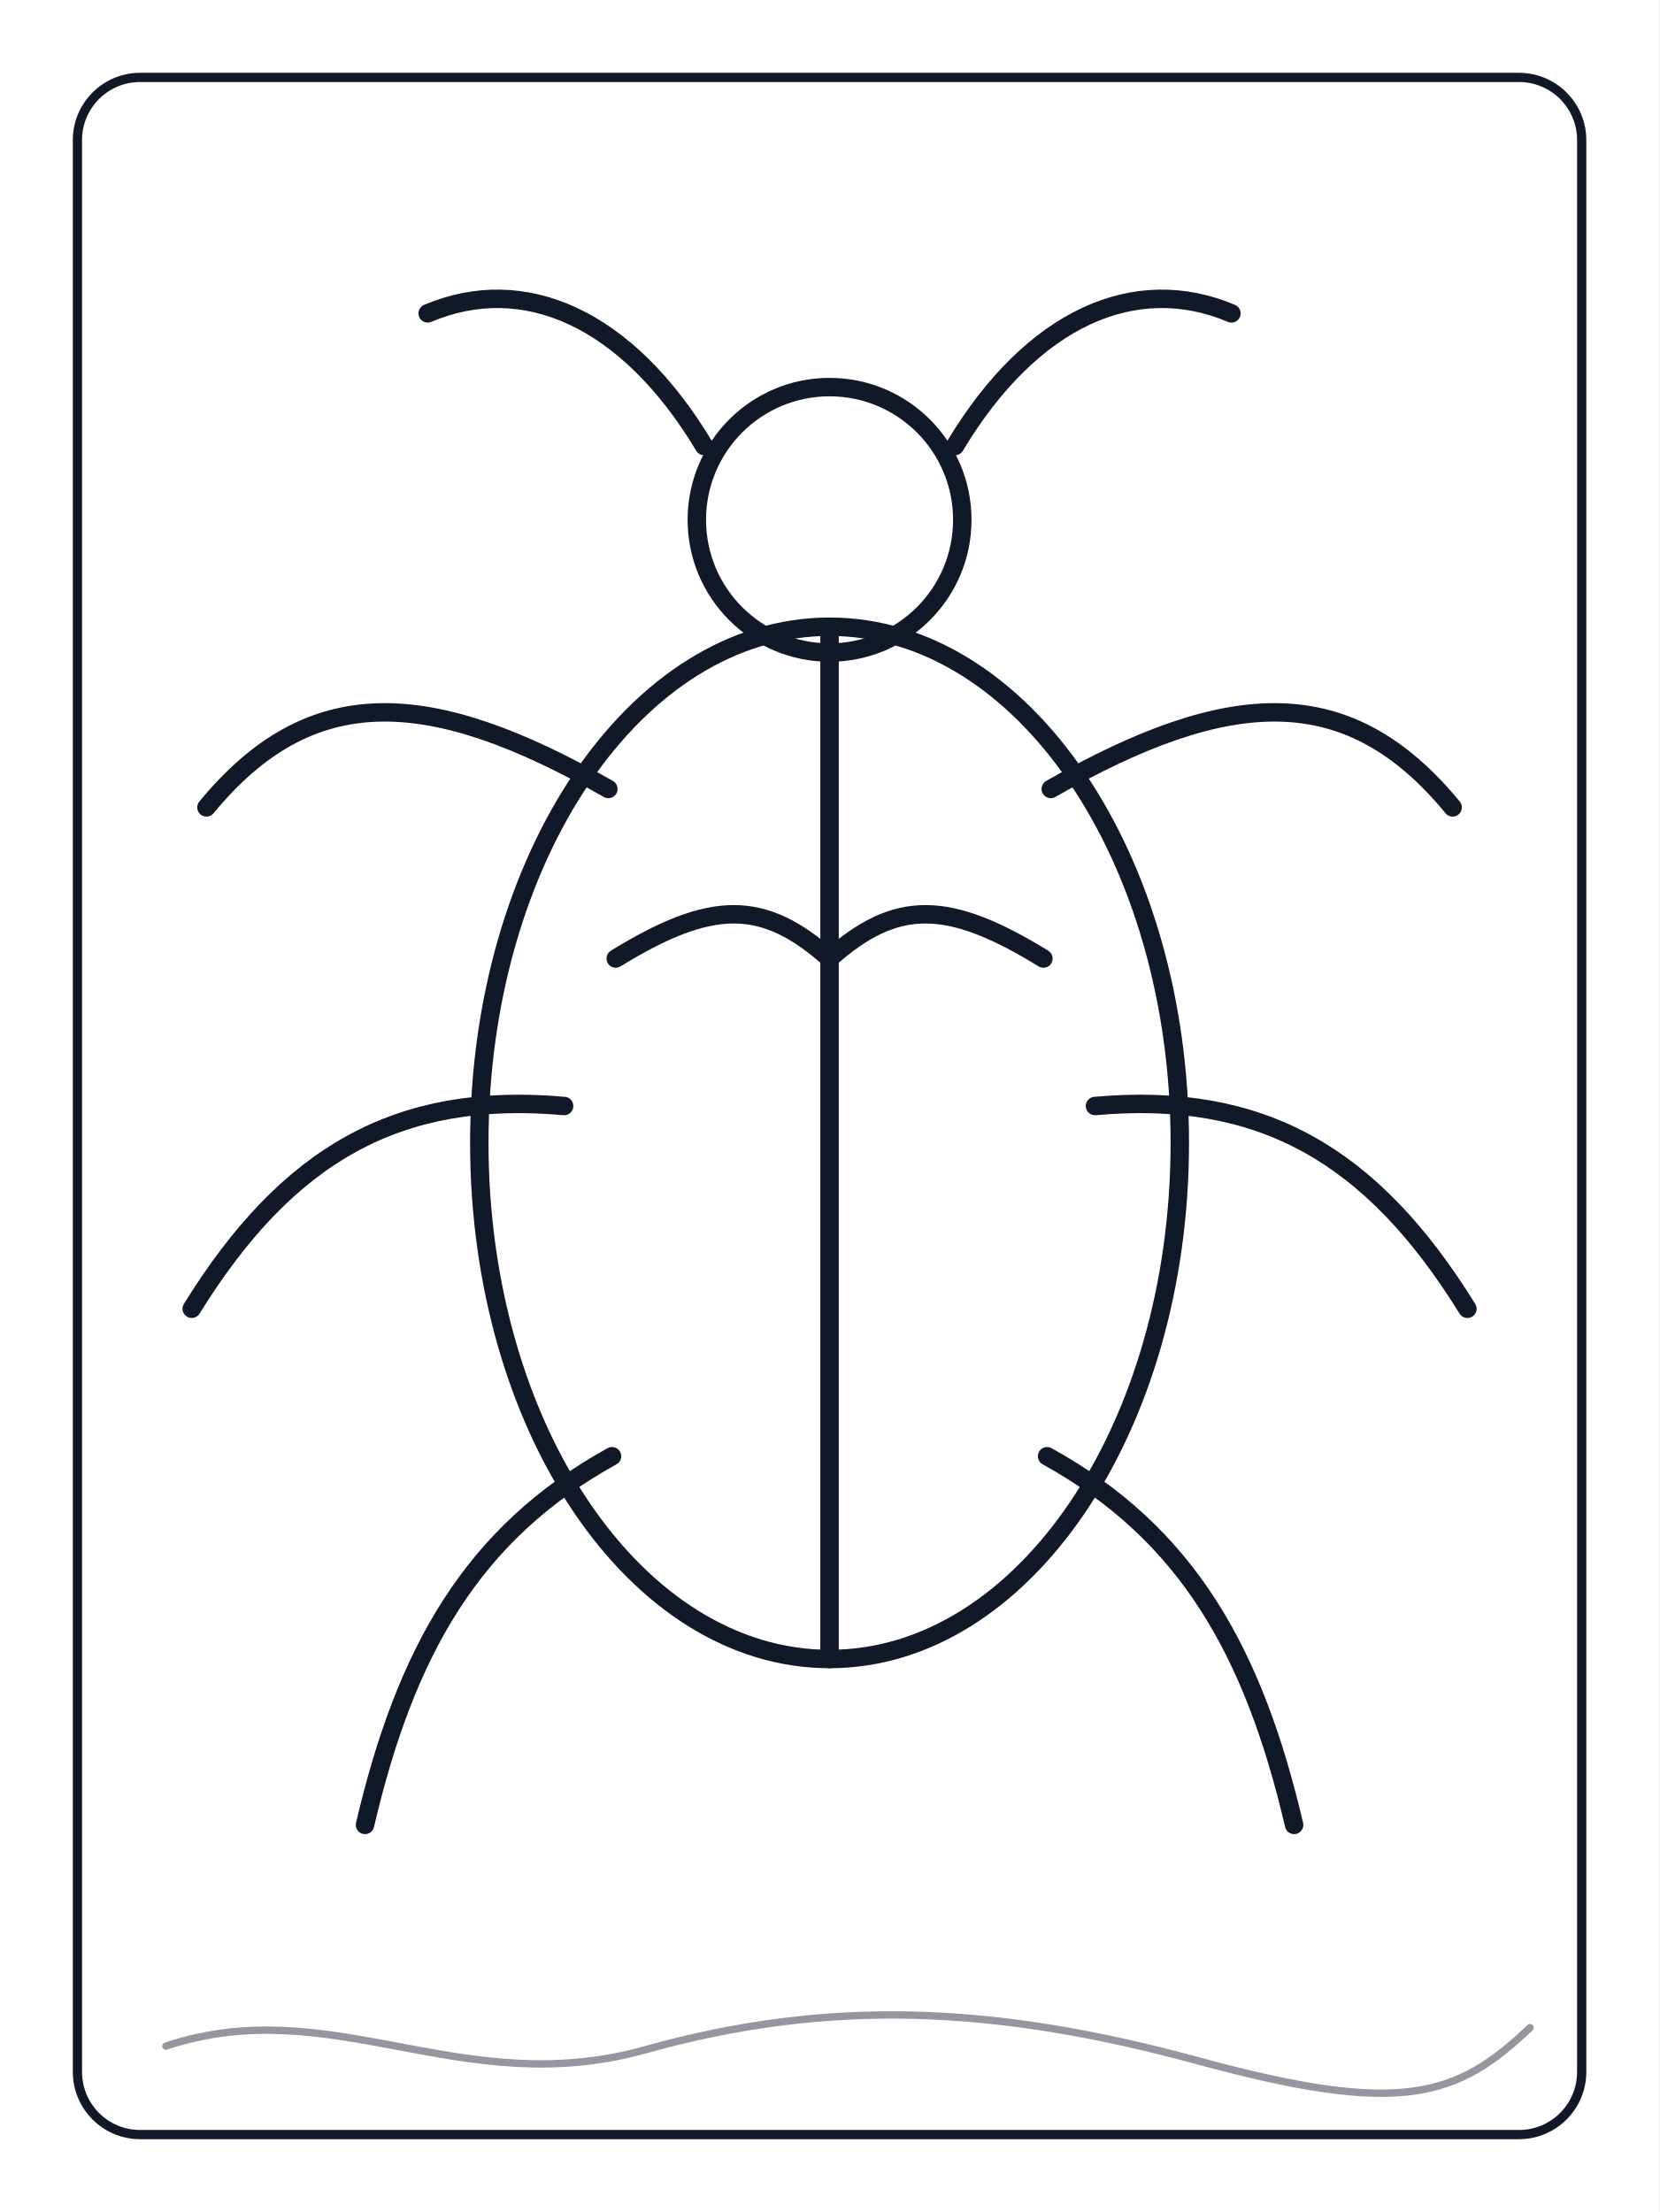
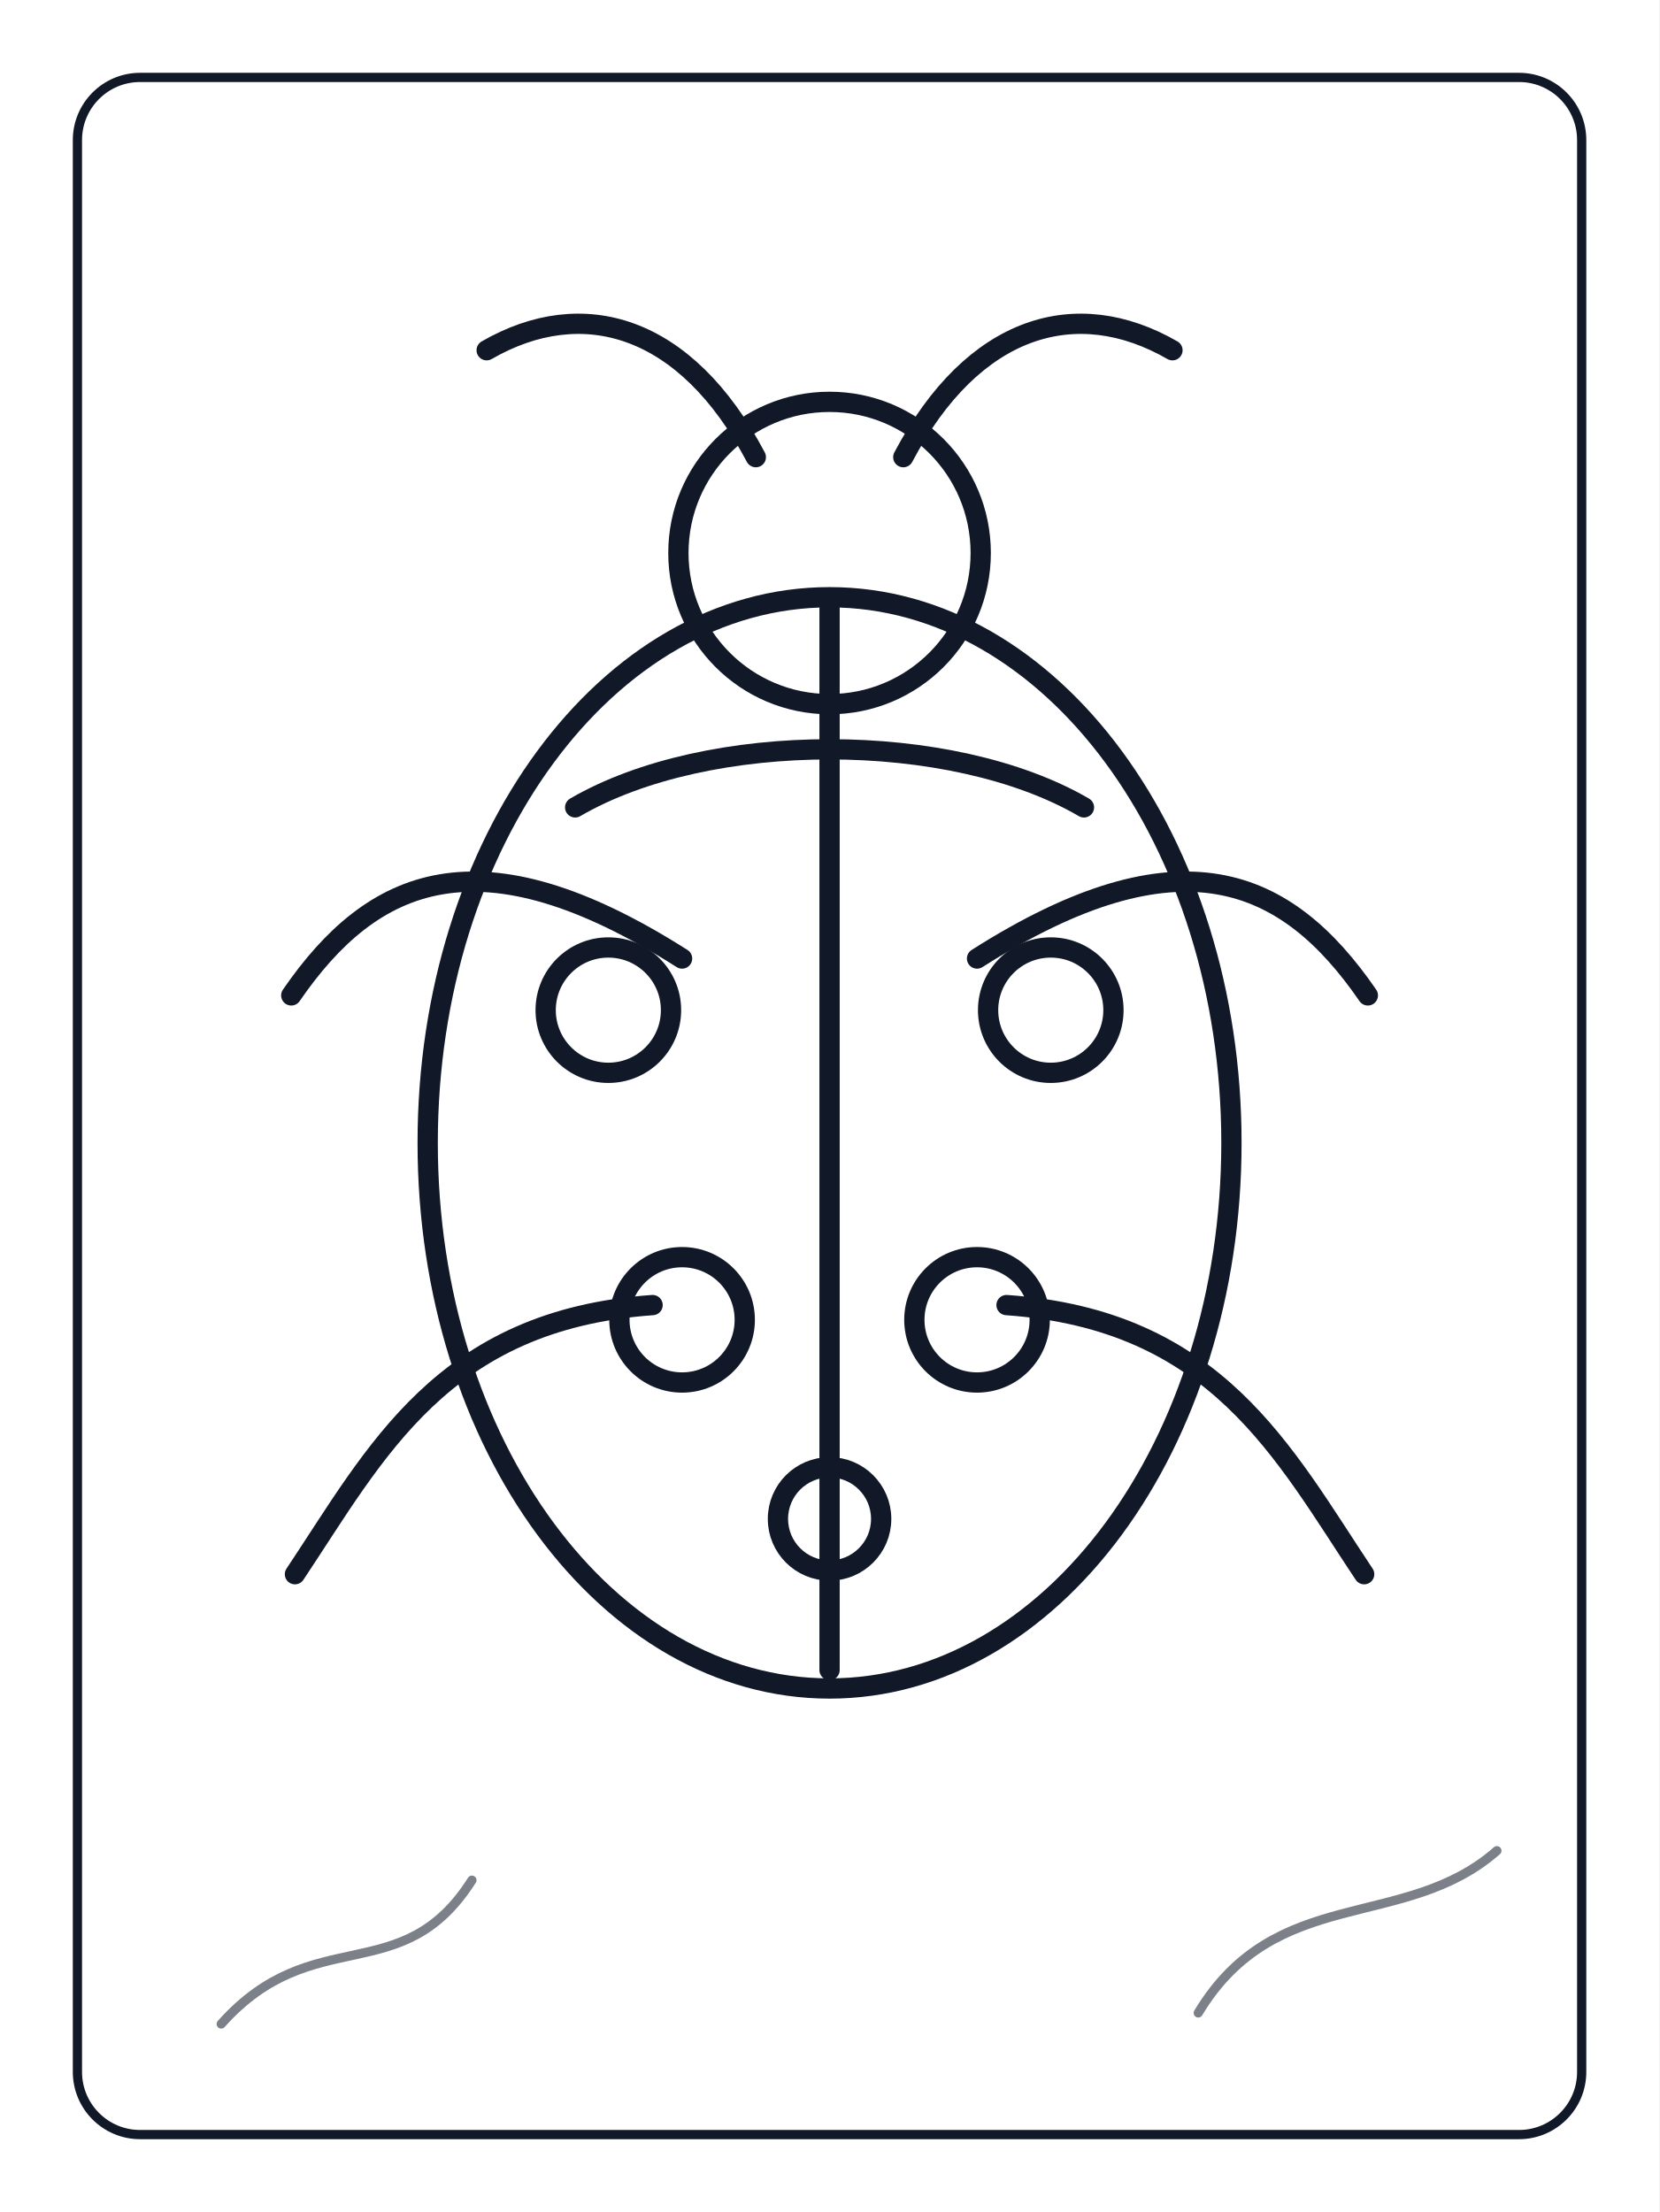
<svg xmlns="http://www.w3.org/2000/svg" viewBox="0 0 900 1200" role="img" aria-labelledby="title desc">
  <rect width="900" height="1200" fill="#fff" />
-   <g fill="none" stroke="#111827" stroke-width="10" stroke-linecap="round" stroke-linejoin="round">
+   <g fill="none" stroke="#111827" stroke-width="11" stroke-linecap="round" stroke-linejoin="round">
    <rect x="42" y="42" width="816" height="1116" rx="34" stroke-width="5" />
-     <ellipse cx="450" cy="620" rx="190" ry="280" />
-     <path d="M450 342 V900" />
-     <circle cx="450" cy="282" r="72" />
-     <path d="M330 428 C232 372 168 370 112 438 M570 428 C668 372 732 370 788 438" />
-     <path d="M306 600 C216 592 156 626 104 710 M594 600 C684 592 744 626 796 710" />
-     <path d="M332 790 C256 832 220 896 198 990 M568 790 C644 832 680 896 702 990" />
-     <path d="M382 242 C340 172 284 148 232 170 M518 242 C560 172 616 148 668 170" />
-     <path d="M334 520 C386 488 414 488 450 520 C486 488 514 488 566 520" />
+     <ellipse cx="450" cy="620" rx="218" ry="296" />
+     <circle cx="450" cy="300" r="82" />
+     <path d="M450 330 V906" />
+     <path d="M312 438 C384 396 516 396 588 438" />
+     <circle cx="330" cy="548" r="34" />
+     <circle cx="570" cy="548" r="34" />
+     <circle cx="370" cy="716" r="34" />
+     <circle cx="530" cy="716" r="34" />
+     <circle cx="450" cy="824" r="28" />
+     <path d="M370 520 C260 450 202 476 158 540" />
+     <path d="M530 520 C640 450 698 476 742 540" />
+     <path d="M354 708 C240 716 204 788 160 854" />
+     <path d="M546 708 C660 716 696 788 740 854" />
+     <path d="M410 248 C372 176 316 160 264 190 M490 248 C528 176 584 160 636 190" />
  </g>
-   <g fill="none" stroke="#111827" stroke-width="4" stroke-linecap="round" opacity=".45">
-     <path d="M90 1110 C180 1080 250 1140 350 1112 S540 1088 650 1118 S790 1138 830 1100" />
+   <g fill="none" stroke="#111827" stroke-width="5" stroke-linecap="round" stroke-linejoin="round" opacity=".55">
+     <path d="M120 1098 C170 1042 218 1080 256 1020 M650 1092 C692 1022 762 1048 812 1004" />
  </g>
</svg>
